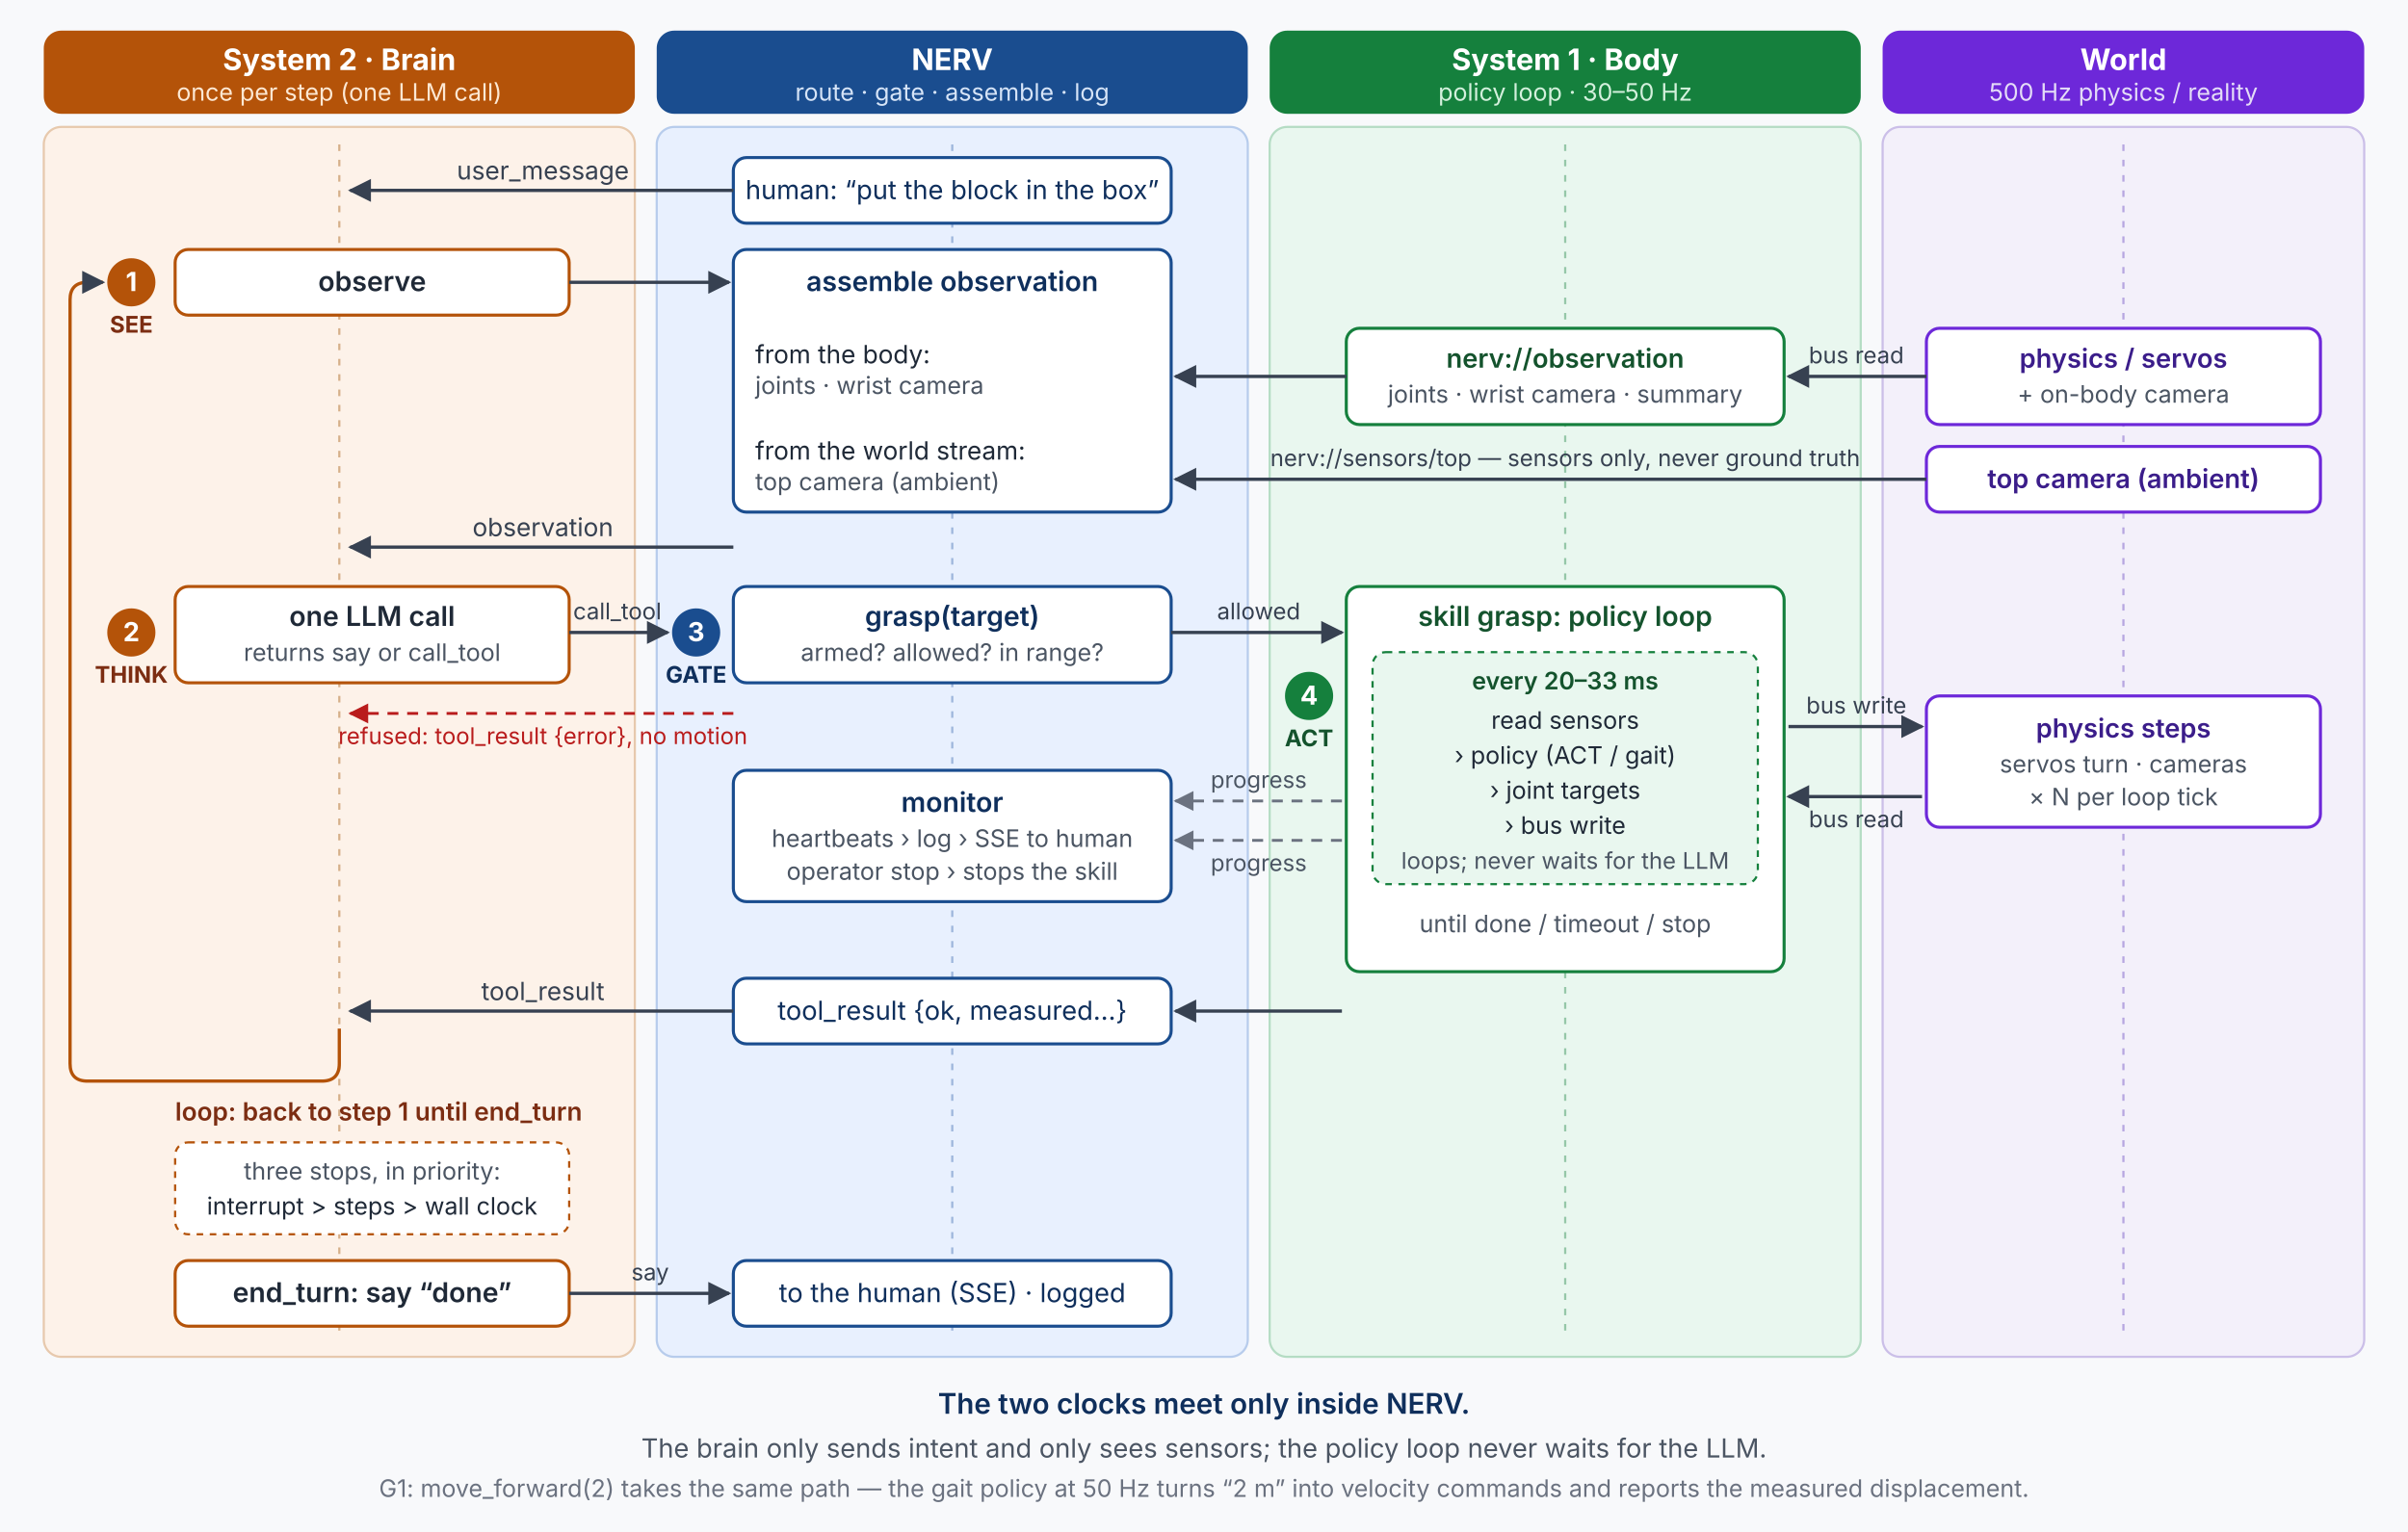
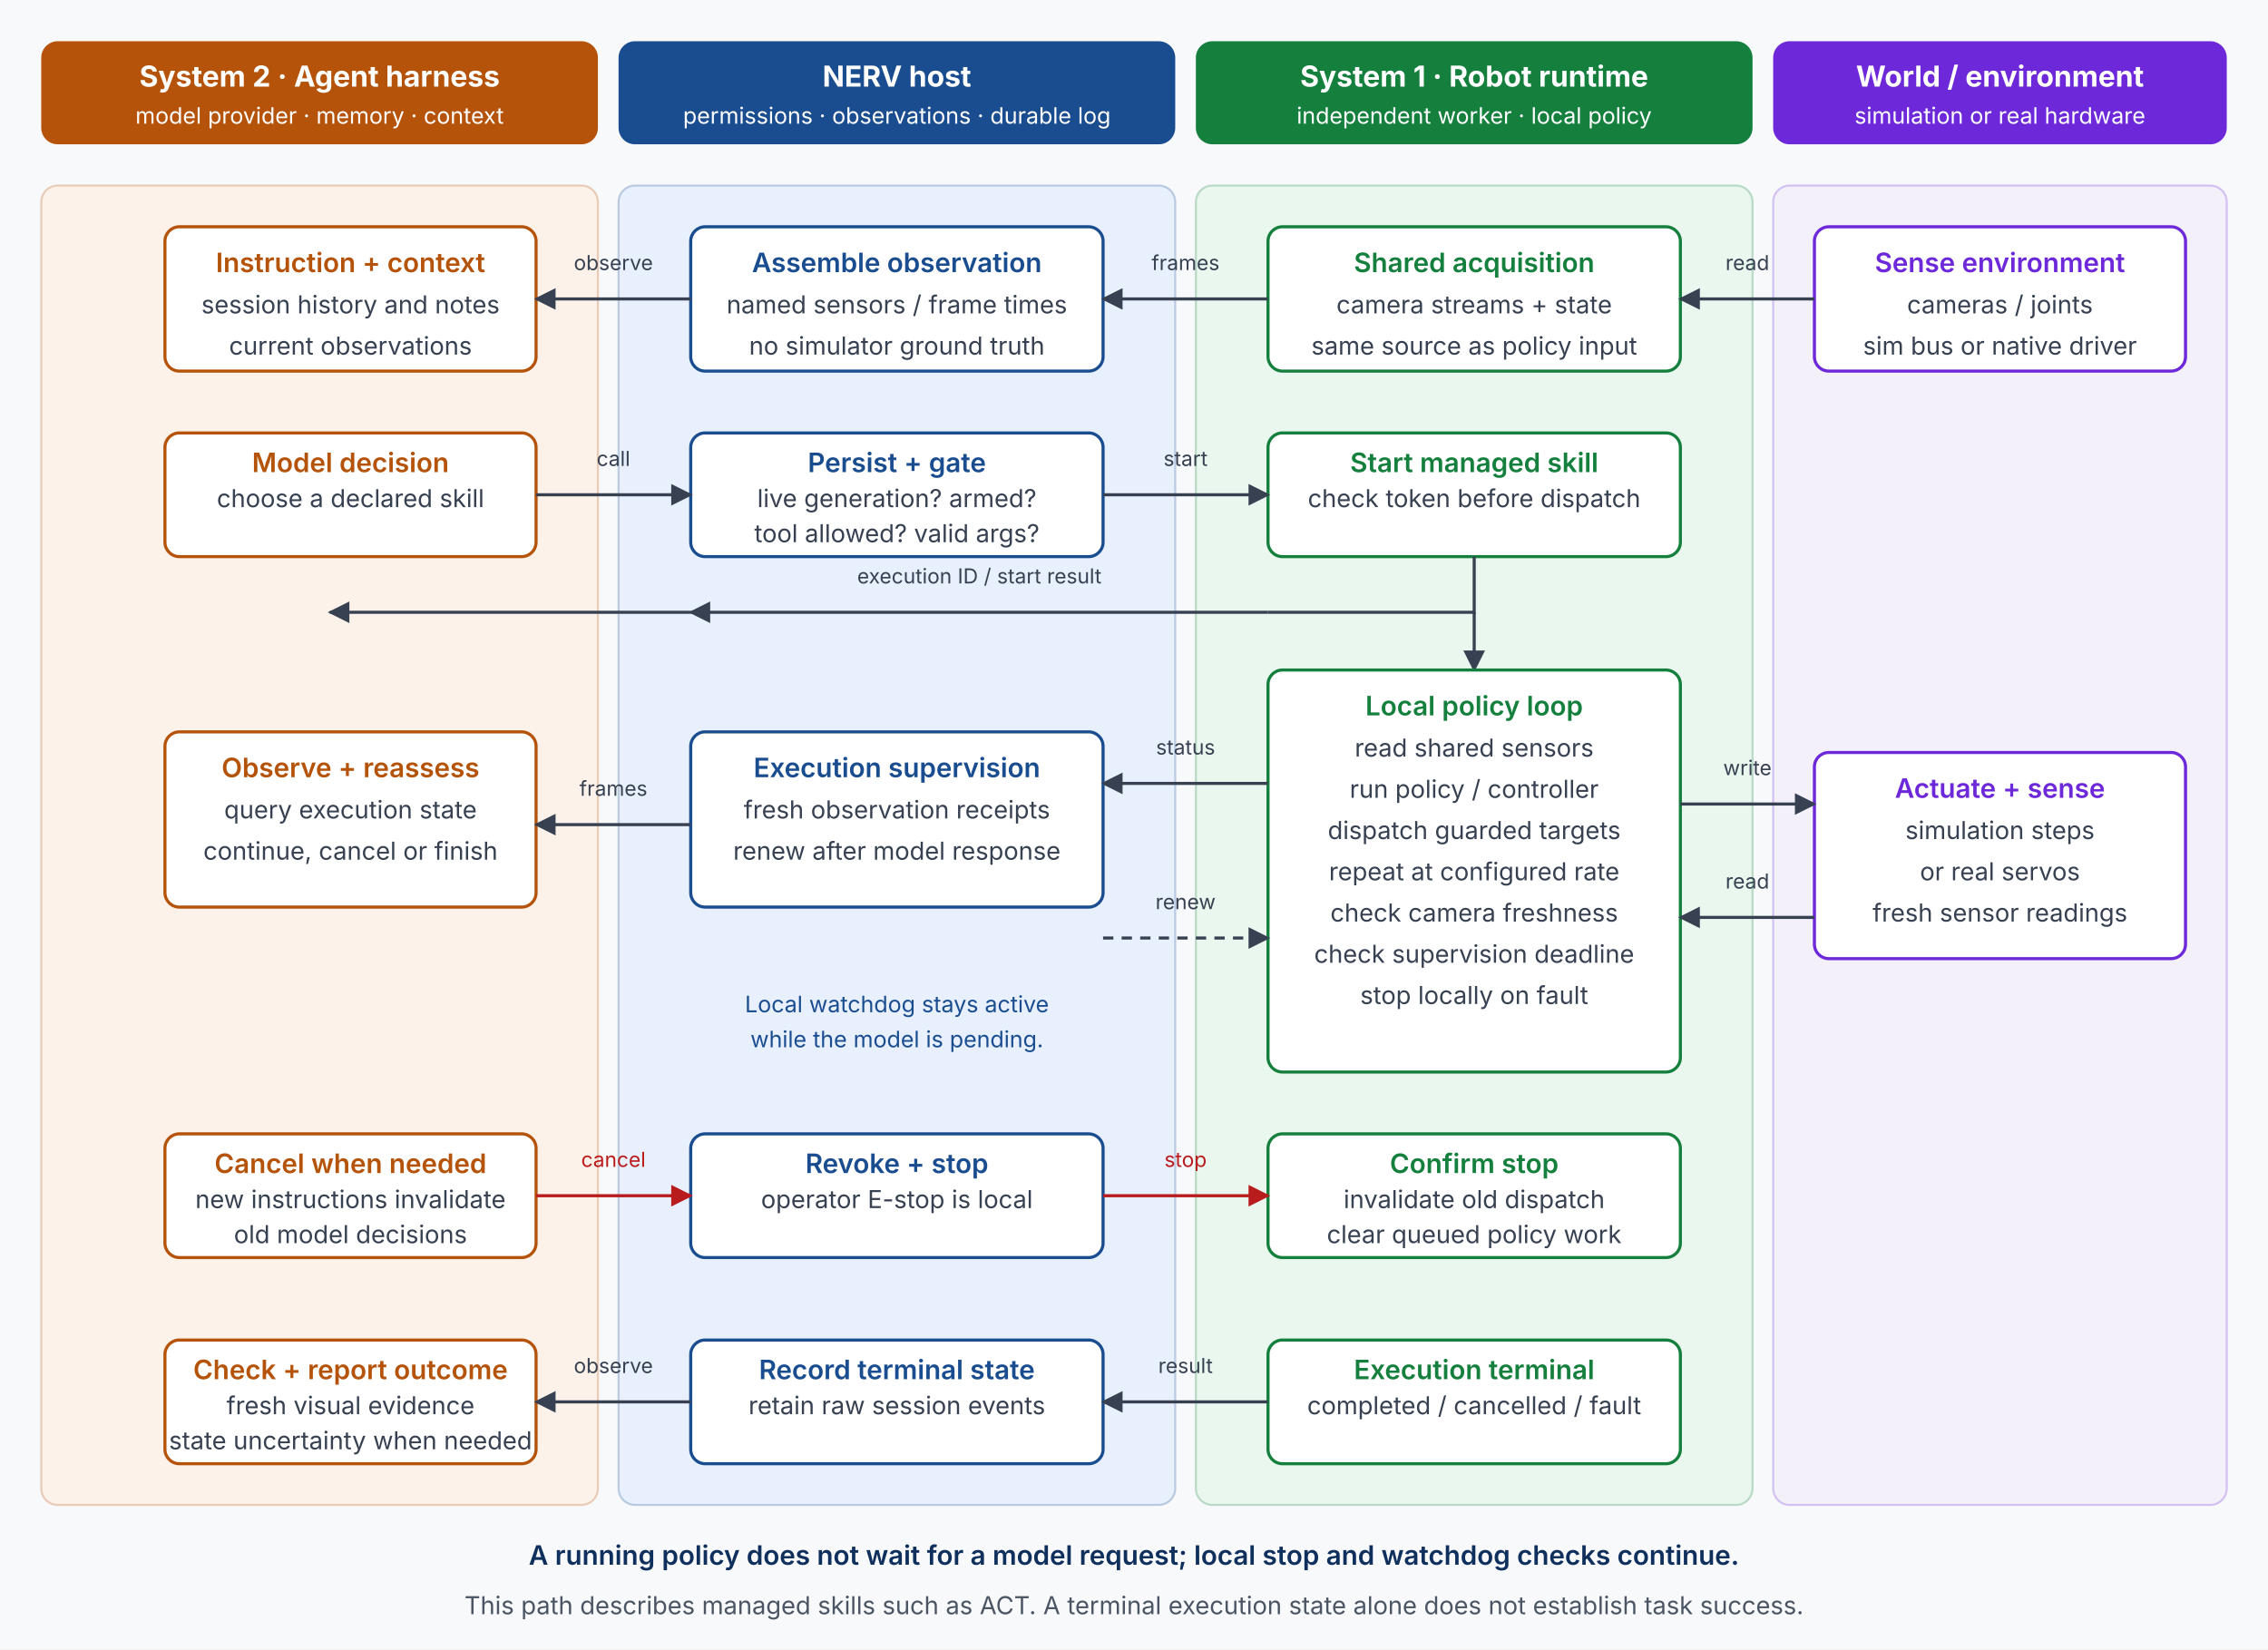
- <svg xmlns="http://www.w3.org/2000/svg" width="1100" height="700" viewBox="0 0 1100 700" font-family="Inter, system-ui, -apple-system, 'Segoe UI', Roboto, Helvetica, Arial, sans-serif" font-size="12.5" fill="#1f2937">
+ <svg xmlns="http://www.w3.org/2000/svg" width="1100" height="800" viewBox="0 0 1100 800" font-family="Inter, system-ui, -apple-system, 'Segoe UI', Roboto, Helvetica, Arial, sans-serif" font-size="13" fill="#1f2937" role="img" aria-labelledby="title desc">
  <defs>
-     <marker id="arr" viewBox="0 0 10 10" refX="9" refY="5" markerWidth="7" markerHeight="7" orient="auto-start-reverse">
+     <marker id="arrow" viewBox="0 0 10 10" refX="9" refY="5" markerWidth="7" markerHeight="7" orient="auto-start-reverse">
      <path d="M0 0 L10 5 L0 10 Z" fill="#374151" />
    </marker>
-     <marker id="arrFb" viewBox="0 0 10 10" refX="9" refY="5" markerWidth="7" markerHeight="7" orient="auto-start-reverse">
-       <path d="M0 0 L10 5 L0 10 Z" fill="#6b7280" />
-     </marker>
-     <marker id="arrRef" viewBox="0 0 10 10" refX="9" refY="5" markerWidth="7" markerHeight="7" orient="auto-start-reverse">
+     <marker id="stop" viewBox="0 0 10 10" refX="9" refY="5" markerWidth="7" markerHeight="7" orient="auto">
      <path d="M0 0 L10 5 L0 10 Z" fill="#b91c1c" />
    </marker>
  </defs>
-   <rect x="0" y="0" width="1100" height="700" fill="#f8f9fb" />
-   <g id="lanes">
-     <rect x="20" y="58" width="270" height="562" rx="8" fill="#fdf2e9" stroke="#e7c9ad" stroke-width="1" />
-     <rect x="300" y="58" width="270" height="562" rx="8" fill="#e8f0fe" stroke="#b7ccec" stroke-width="1" />
-     <rect x="580" y="58" width="270" height="562" rx="8" fill="#e9f7ef" stroke="#b5dcc4" stroke-width="1" />
-     <rect x="860" y="58" width="220" height="562" rx="8" fill="#f3f0fa" stroke="#cbbfe8" stroke-width="1" />
-     <rect x="20" y="14" width="270" height="38" rx="8" fill="#b45309" />
-     <text x="155" y="32" text-anchor="middle" font-size="13.5" font-weight="700" fill="#ffffff">System 2 · Brain</text>
-     <text x="155" y="46" text-anchor="middle" font-size="11" fill="#fde8d3">once per step (one LLM call)</text>
-     <rect x="300" y="14" width="270" height="38" rx="8" fill="#1a4d8f" />
-     <text x="435" y="32" text-anchor="middle" font-size="13.5" font-weight="700" fill="#ffffff">NERV</text>
-     <text x="435" y="46" text-anchor="middle" font-size="11" fill="#d6e4f7">route · gate · assemble · log</text>
-     <rect x="580" y="14" width="270" height="38" rx="8" fill="#15803d" />
-     <text x="715" y="32" text-anchor="middle" font-size="13.5" font-weight="700" fill="#ffffff">System 1 · Body</text>
-     <text x="715" y="46" text-anchor="middle" font-size="11" fill="#d3f0dc">policy loop · 30–50 Hz</text>
-     <rect x="860" y="14" width="220" height="38" rx="8" fill="#6d28d9" />
-     <text x="970" y="32" text-anchor="middle" font-size="13.5" font-weight="700" fill="#ffffff">World</text>
-     <text x="970" y="46" text-anchor="middle" font-size="11" fill="#e4dcf7">500 Hz physics / reality</text>
-     <line x1="155" y1="66" x2="155" y2="612" stroke="#d6b08a" stroke-width="1" stroke-dasharray="3 4" />
-     <line x1="435" y1="66" x2="435" y2="612" stroke="#9db6dc" stroke-width="1" stroke-dasharray="3 4" />
-     <line x1="715" y1="66" x2="715" y2="612" stroke="#95c7a8" stroke-width="1" stroke-dasharray="3 4" />
-     <line x1="970" y1="66" x2="970" y2="612" stroke="#b6a6e0" stroke-width="1" stroke-dasharray="3 4" />
-   </g>
-   <rect x="335" y="72" width="200" height="30" rx="6" fill="#ffffff" stroke="#1a4d8f" stroke-width="1.4" />
-   <text x="435" y="91" text-anchor="middle" font-size="12" fill="#0f2f5c">human: “put the block in the box”</text>
-   <line x1="335" y1="87" x2="160" y2="87" stroke="#374151" stroke-width="1.5" marker-end="url(#arr)" />
-   <text x="248" y="82" text-anchor="middle" font-size="11.5" fill="#374151">user_message</text>
-   <circle cx="60" cy="129" r="11" fill="#b45309" />
-   <text x="60" y="133" text-anchor="middle" font-size="12" font-weight="700" fill="#ffffff">1</text>
-   <text x="60" y="152" text-anchor="middle" font-size="10.5" font-weight="700" fill="#7c2d12">SEE</text>
-   <rect x="80" y="114" width="180" height="30" rx="6" fill="#ffffff" stroke="#b45309" stroke-width="1.4" />
-   <text x="170" y="133" text-anchor="middle" font-size="12.5" font-weight="600">observe</text>
-   <line x1="260" y1="129" x2="333" y2="129" stroke="#374151" stroke-width="1.5" marker-end="url(#arr)" />
-   <rect x="335" y="114" width="200" height="120" rx="6" fill="#ffffff" stroke="#1a4d8f" stroke-width="1.4" />
-   <text x="435" y="133" text-anchor="middle" font-size="12.5" font-weight="600" fill="#0f2f5c">assemble observation</text>
-   <text x="345" y="166" font-size="11.5" fill="#1f2937">from the body:</text>
-   <text x="345" y="180" font-size="11" fill="#4b5563">   joints · wrist camera</text>
-   <text x="345" y="210" font-size="11.5" fill="#1f2937">from the world stream:</text>
-   <text x="345" y="224" font-size="11" fill="#4b5563">   top camera (ambient)</text>
-   <rect x="615" y="150" width="200" height="44" rx="6" fill="#ffffff" stroke="#15803d" stroke-width="1.4" />
-   <text x="715" y="168" text-anchor="middle" font-size="12" font-weight="600" fill="#14532d">nerv://observation</text>
-   <text x="715" y="184" text-anchor="middle" font-size="11" fill="#4b5563">joints · wrist camera · summary</text>
-   <line x1="615" y1="172" x2="537" y2="172" stroke="#374151" stroke-width="1.5" marker-end="url(#arr)" />
-   <rect x="880" y="150" width="180" height="44" rx="6" fill="#ffffff" stroke="#6d28d9" stroke-width="1.4" />
-   <text x="970" y="168" text-anchor="middle" font-size="12" font-weight="600" fill="#3b1d8a">physics / servos</text>
-   <text x="970" y="184" text-anchor="middle" font-size="11" fill="#4b5563">+ on-body camera</text>
-   <line x1="880" y1="172" x2="817" y2="172" stroke="#374151" stroke-width="1.5" marker-end="url(#arr)" />
-   <text x="848" y="166" text-anchor="middle" font-size="10.5" fill="#374151">bus read</text>
-   <rect x="880" y="204" width="180" height="30" rx="6" fill="#ffffff" stroke="#6d28d9" stroke-width="1.4" />
-   <text x="970" y="223" text-anchor="middle" font-size="12" font-weight="600" fill="#3b1d8a">top camera (ambient)</text>
-   <line x1="880" y1="219" x2="537" y2="219" stroke="#374151" stroke-width="1.5" marker-end="url(#arr)" />
-   <text x="715" y="213" text-anchor="middle" font-size="10.5" fill="#374151">nerv://sensors/top — sensors only, never ground truth</text>
-   <line x1="335" y1="250" x2="160" y2="250" stroke="#374151" stroke-width="1.5" marker-end="url(#arr)" />
-   <text x="248" y="245" text-anchor="middle" font-size="11.5" fill="#374151">observation</text>
-   <circle cx="60" cy="289" r="11" fill="#b45309" />
-   <text x="60" y="293" text-anchor="middle" font-size="12" font-weight="700" fill="#ffffff">2</text>
-   <text x="60" y="312" text-anchor="middle" font-size="10.5" font-weight="700" fill="#7c2d12">THINK</text>
-   <rect x="80" y="268" width="180" height="44" rx="6" fill="#ffffff" stroke="#b45309" stroke-width="1.4" />
-   <text x="170" y="286" text-anchor="middle" font-size="12.5" font-weight="600">one LLM call</text>
-   <text x="170" y="302" text-anchor="middle" font-size="11" fill="#4b5563">returns say or call_tool</text>
-   <line x1="260" y1="289" x2="305" y2="289" stroke="#374151" stroke-width="1.5" marker-end="url(#arr)" />
-   <text x="282" y="283" text-anchor="middle" font-size="10.5" fill="#374151">call_tool</text>
-   <circle cx="318" cy="289" r="11" fill="#1a4d8f" />
-   <text x="318" y="293" text-anchor="middle" font-size="12" font-weight="700" fill="#ffffff">3</text>
-   <text x="318" y="312" text-anchor="middle" font-size="10.5" font-weight="700" fill="#0f2f5c">GATE</text>
-   <rect x="335" y="268" width="200" height="44" rx="6" fill="#ffffff" stroke="#1a4d8f" stroke-width="1.4" />
-   <text x="435" y="286" text-anchor="middle" font-size="12.5" font-weight="600" fill="#0f2f5c">grasp(target)</text>
-   <text x="435" y="302" text-anchor="middle" font-size="11" fill="#4b5563">armed? allowed? in range?</text>
-   <line x1="335" y1="326" x2="160" y2="326" stroke="#b91c1c" stroke-width="1.3" stroke-dasharray="5 4" marker-end="url(#arrRef)" />
-   <text x="248" y="340" text-anchor="middle" font-size="10.5" fill="#b91c1c">refused: tool_result {error}, no motion</text>
-   <line x1="535" y1="289" x2="613" y2="289" stroke="#374151" stroke-width="1.5" marker-end="url(#arr)" />
-   <text x="575" y="283" text-anchor="middle" font-size="10.5" fill="#374151">allowed</text>
-   <circle cx="598" cy="318" r="11" fill="#15803d" />
-   <text x="598" y="322" text-anchor="middle" font-size="12" font-weight="700" fill="#ffffff">4</text>
-   <text x="598" y="341" text-anchor="middle" font-size="10.5" font-weight="700" fill="#14532d">ACT</text>
-   <rect x="615" y="268" width="200" height="176" rx="6" fill="#ffffff" stroke="#15803d" stroke-width="1.4" />
-   <text x="715" y="286" text-anchor="middle" font-size="12.5" font-weight="600" fill="#14532d">skill grasp: policy loop</text>
-   <rect x="627" y="298" width="176" height="106" rx="6" fill="#e9f7ef" stroke="#15803d" stroke-width="1" stroke-dasharray="3 3" />
-   <text x="715" y="315" text-anchor="middle" font-size="11" font-weight="600" fill="#14532d">every 20–33 ms</text>
-   <text x="715" y="333" text-anchor="middle" font-size="11">read sensors</text>
-   <text x="715" y="349" text-anchor="middle" font-size="11">› policy (ACT / gait)</text>
-   <text x="715" y="365" text-anchor="middle" font-size="11">› joint targets</text>
-   <text x="715" y="381" text-anchor="middle" font-size="11">› bus write</text>
-   <text x="715" y="397" text-anchor="middle" font-size="10.5" fill="#4b5563">loops; never waits for the LLM</text>
-   <text x="715" y="426" text-anchor="middle" font-size="11" fill="#4b5563">until done / timeout / stop</text>
-   <rect x="880" y="318" width="180" height="60" rx="6" fill="#ffffff" stroke="#6d28d9" stroke-width="1.4" />
-   <text x="970" y="337" text-anchor="middle" font-size="12" font-weight="600" fill="#3b1d8a">physics steps</text>
-   <text x="970" y="353" text-anchor="middle" font-size="11" fill="#4b5563">servos turn · cameras</text>
-   <text x="970" y="368" text-anchor="middle" font-size="11" fill="#4b5563">× N per loop tick</text>
-   <line x1="817" y1="332" x2="878" y2="332" stroke="#374151" stroke-width="1.5" marker-end="url(#arr)" />
-   <text x="848" y="326" text-anchor="middle" font-size="10.5" fill="#374151">bus write</text>
-   <line x1="878" y1="364" x2="817" y2="364" stroke="#374151" stroke-width="1.5" marker-end="url(#arr)" />
-   <text x="848" y="378" text-anchor="middle" font-size="10.5" fill="#374151">bus read</text>
-   <rect x="335" y="352" width="200" height="60" rx="6" fill="#ffffff" stroke="#1a4d8f" stroke-width="1.4" />
-   <text x="435" y="371" text-anchor="middle" font-size="12.5" font-weight="600" fill="#0f2f5c">monitor</text>
-   <text x="435" y="387" text-anchor="middle" font-size="11" fill="#4b5563">heartbeats › log › SSE to human</text>
-   <text x="435" y="402" text-anchor="middle" font-size="11" fill="#4b5563">operator stop › stops the skill</text>
-   <line x1="613" y1="366" x2="537" y2="366" stroke="#6b7280" stroke-width="1.3" stroke-dasharray="5 4" marker-end="url(#arrFb)" />
-   <line x1="613" y1="384" x2="537" y2="384" stroke="#6b7280" stroke-width="1.3" stroke-dasharray="5 4" marker-end="url(#arrFb)" />
-   <text x="575" y="360" text-anchor="middle" font-size="10.5" fill="#4b5563">progress</text>
-   <text x="575" y="398" text-anchor="middle" font-size="10.5" fill="#4b5563">progress</text>
-   <line x1="613" y1="462" x2="537" y2="462" stroke="#374151" stroke-width="1.5" marker-end="url(#arr)" />
-   <rect x="335" y="447" width="200" height="30" rx="6" fill="#ffffff" stroke="#1a4d8f" stroke-width="1.4" />
-   <text x="435" y="466" text-anchor="middle" font-size="12" fill="#0f2f5c">tool_result {ok, measured…}</text>
-   <line x1="335" y1="462" x2="160" y2="462" stroke="#374151" stroke-width="1.5" marker-end="url(#arr)" />
-   <text x="248" y="457" text-anchor="middle" font-size="11.5" fill="#374151">tool_result</text>
-   <path d="M155 470 L155 486 Q155 494 147 494 L40 494 Q32 494 32 486 L32 137 Q32 129 40 129 L47 129" fill="none" stroke="#b45309" stroke-width="1.5" marker-end="url(#arr)" />
-   <text x="80" y="512" font-size="11.5" fill="#7c2d12" font-weight="600">loop: back to step 1 until end_turn</text>
-   <rect x="80" y="522" width="180" height="42" rx="6" fill="#ffffff" stroke="#b45309" stroke-width="1" stroke-dasharray="3 3" />
-   <text x="170" y="539" text-anchor="middle" font-size="11" fill="#4b5563">three stops, in priority:</text>
-   <text x="170" y="555" text-anchor="middle" font-size="11" fill="#1f2937">interrupt &gt; steps &gt; wall clock</text>
-   <rect x="80" y="576" width="180" height="30" rx="6" fill="#ffffff" stroke="#b45309" stroke-width="1.4" />
-   <text x="170" y="595" text-anchor="middle" font-size="12.5" font-weight="600">end_turn: say “done”</text>
-   <line x1="260" y1="591" x2="333" y2="591" stroke="#374151" stroke-width="1.5" marker-end="url(#arr)" />
-   <text x="297" y="585" text-anchor="middle" font-size="10.5" fill="#374151">say</text>
-   <rect x="335" y="576" width="200" height="30" rx="6" fill="#ffffff" stroke="#1a4d8f" stroke-width="1.4" />
-   <text x="435" y="595" text-anchor="middle" font-size="12" fill="#0f2f5c">to the human (SSE) · logged</text>
-   <text x="550" y="646" text-anchor="middle" font-size="13" font-weight="600" fill="#0f2f5c">The two clocks meet only inside NERV.</text>
-   <text x="550" y="666" text-anchor="middle" font-size="12" fill="#4b5563">The brain only sends intent and only sees sensors; the policy loop never waits for the LLM.</text>
-   <text x="550" y="684" text-anchor="middle" font-size="11" fill="#6b7280">G1: move_forward(2) takes the same path — the gait policy at 50 Hz turns “2 m” into velocity commands and reports the measured displacement.</text>
+   <rect width="1100" height="800" fill="#f8f9fb" />
+   <rect x="20" y="90" width="270" height="640" rx="8" fill="#fdf2e9" stroke="#b45309" stroke-opacity=".25" />
+   <rect x="20" y="20" width="270" height="50" rx="8" fill="#b45309" />
+   <text x="155.0" y="42" text-anchor="middle" font-size="14" fill="#ffffff" font-weight="700">System 2 · Agent harness</text>
+   <text x="155.0" y="60" text-anchor="middle" font-size="11" fill="#ffffff" font-weight="400">model provider · memory · context</text>
+   <rect x="300" y="90" width="270" height="640" rx="8" fill="#e8f0fe" stroke="#1a4d8f" stroke-opacity=".25" />
+   <rect x="300" y="20" width="270" height="50" rx="8" fill="#1a4d8f" />
+   <text x="435.0" y="42" text-anchor="middle" font-size="14" fill="#ffffff" font-weight="700">NERV host</text>
+   <text x="435.0" y="60" text-anchor="middle" font-size="11" fill="#ffffff" font-weight="400">permissions · observations · durable log</text>
+   <rect x="580" y="90" width="270" height="640" rx="8" fill="#e9f7ef" stroke="#15803d" stroke-opacity=".25" />
+   <rect x="580" y="20" width="270" height="50" rx="8" fill="#15803d" />
+   <text x="715.0" y="42" text-anchor="middle" font-size="14" fill="#ffffff" font-weight="700">System 1 · Robot runtime</text>
+   <text x="715.0" y="60" text-anchor="middle" font-size="11" fill="#ffffff" font-weight="400">independent worker · local policy</text>
+   <rect x="860" y="90" width="220" height="640" rx="8" fill="#f3f0fa" stroke="#6d28d9" stroke-opacity=".25" />
+   <rect x="860" y="20" width="220" height="50" rx="8" fill="#6d28d9" />
+   <text x="970.0" y="42" text-anchor="middle" font-size="14" fill="#ffffff" font-weight="700">World / environment</text>
+   <text x="970.0" y="60" text-anchor="middle" font-size="11" fill="#ffffff" font-weight="400">simulation or real hardware</text>
+   <rect x="80" y="110" width="180" height="70" rx="7" fill="#ffffff" stroke="#b45309" stroke-width="1.5" />
+   <text x="170.0" y="132" text-anchor="middle" font-size="13" fill="#b45309" font-weight="600">Instruction + context</text>
+   <text x="170.0" y="152" text-anchor="middle" font-size="12" fill="#374151" font-weight="400">session history and notes</text>
+   <text x="170.0" y="172" text-anchor="middle" font-size="12" fill="#374151" font-weight="400">current observations</text>
+   <rect x="335" y="110" width="200" height="70" rx="7" fill="#ffffff" stroke="#1a4d8f" stroke-width="1.5" />
+   <text x="435.0" y="132" text-anchor="middle" font-size="13" fill="#1a4d8f" font-weight="600">Assemble observation</text>
+   <text x="435.0" y="152" text-anchor="middle" font-size="12" fill="#374151" font-weight="400">named sensors / frame times</text>
+   <text x="435.0" y="172" text-anchor="middle" font-size="12" fill="#374151" font-weight="400">no simulator ground truth</text>
+   <rect x="615" y="110" width="200" height="70" rx="7" fill="#ffffff" stroke="#15803d" stroke-width="1.5" />
+   <text x="715.0" y="132" text-anchor="middle" font-size="13" fill="#15803d" font-weight="600">Shared acquisition</text>
+   <text x="715.0" y="152" text-anchor="middle" font-size="12" fill="#374151" font-weight="400">camera streams + state</text>
+   <text x="715.0" y="172" text-anchor="middle" font-size="12" fill="#374151" font-weight="400">same source as policy input</text>
+   <rect x="880" y="110" width="180" height="70" rx="7" fill="#ffffff" stroke="#6d28d9" stroke-width="1.5" />
+   <text x="970.0" y="132" text-anchor="middle" font-size="13" fill="#6d28d9" font-weight="600">Sense environment</text>
+   <text x="970.0" y="152" text-anchor="middle" font-size="12" fill="#374151" font-weight="400">cameras / joints</text>
+   <text x="970.0" y="172" text-anchor="middle" font-size="12" fill="#374151" font-weight="400">sim bus or native driver</text>
+   <line x1="880" y1="145" x2="815" y2="145" stroke="#374151" stroke-width="1.5" marker-end="url(#arrow)" />
+   <text x="847.5" y="131" text-anchor="middle" font-size="10" fill="#374151" font-weight="400">read</text>
+   <line x1="615" y1="145" x2="535" y2="145" stroke="#374151" stroke-width="1.5" marker-end="url(#arrow)" />
+   <text x="575.0" y="131" text-anchor="middle" font-size="10" fill="#374151" font-weight="400">frames</text>
+   <line x1="335" y1="145" x2="260" y2="145" stroke="#374151" stroke-width="1.5" marker-end="url(#arrow)" />
+   <text x="297.5" y="131" text-anchor="middle" font-size="10" fill="#374151" font-weight="400">observe</text>
+   <rect x="80" y="210" width="180" height="60" rx="7" fill="#ffffff" stroke="#b45309" stroke-width="1.5" />
+   <text x="170.0" y="229" text-anchor="middle" font-size="13" fill="#b45309" font-weight="600">Model decision</text>
+   <text x="170.0" y="246" text-anchor="middle" font-size="12" fill="#374151" font-weight="400">choose a declared skill</text>
+   <rect x="335" y="210" width="200" height="60" rx="7" fill="#ffffff" stroke="#1a4d8f" stroke-width="1.5" />
+   <text x="435.0" y="229" text-anchor="middle" font-size="13" fill="#1a4d8f" font-weight="600">Persist + gate</text>
+   <text x="435.0" y="246" text-anchor="middle" font-size="12" fill="#374151" font-weight="400">live generation? armed?</text>
+   <text x="435.0" y="263" text-anchor="middle" font-size="12" fill="#374151" font-weight="400">tool allowed? valid args?</text>
+   <rect x="615" y="210" width="200" height="60" rx="7" fill="#ffffff" stroke="#15803d" stroke-width="1.5" />
+   <text x="715.0" y="229" text-anchor="middle" font-size="13" fill="#15803d" font-weight="600">Start managed skill</text>
+   <text x="715.0" y="246" text-anchor="middle" font-size="12" fill="#374151" font-weight="400">check token before dispatch</text>
+   <line x1="260" y1="240" x2="335" y2="240" stroke="#374151" stroke-width="1.5" marker-end="url(#arrow)" />
+   <text x="297.5" y="226" text-anchor="middle" font-size="10" fill="#374151" font-weight="400">call</text>
+   <line x1="535" y1="240" x2="615" y2="240" stroke="#374151" stroke-width="1.5" marker-end="url(#arrow)" />
+   <text x="575.0" y="226" text-anchor="middle" font-size="10" fill="#374151" font-weight="400">start</text>
+   <path d="M715 270 V297 H615" fill="none" stroke="#374151" stroke-width="1.5" />
+   <line x1="615" y1="297" x2="335" y2="297" stroke="#374151" stroke-width="1.5" marker-end="url(#arrow)" />
+   <text x="475.0" y="283" text-anchor="middle" font-size="10" fill="#374151" font-weight="400">execution ID / start result</text>
+   <line x1="335" y1="297" x2="160" y2="297" stroke="#374151" stroke-width="1.5" marker-end="url(#arrow)" />
+   <line x1="715" y1="297" x2="715" y2="325" stroke="#374151" stroke-width="1.5" marker-end="url(#arrow)" />
+   <rect x="615" y="325" width="200" height="195" rx="7" fill="#ffffff" stroke="#15803d" stroke-width="1.5" />
+   <text x="715.0" y="347" text-anchor="middle" font-size="13" fill="#15803d" font-weight="600">Local policy loop</text>
+   <text x="715.0" y="367" text-anchor="middle" font-size="12" fill="#374151" font-weight="400">read shared sensors</text>
+   <text x="715.0" y="387" text-anchor="middle" font-size="12" fill="#374151" font-weight="400">run policy / controller</text>
+   <text x="715.0" y="407" text-anchor="middle" font-size="12" fill="#374151" font-weight="400">dispatch guarded targets</text>
+   <text x="715.0" y="427" text-anchor="middle" font-size="12" fill="#374151" font-weight="400">repeat at configured rate</text>
+   <text x="715.0" y="447" text-anchor="middle" font-size="12" fill="#374151" font-weight="400">check camera freshness</text>
+   <text x="715.0" y="467" text-anchor="middle" font-size="12" fill="#374151" font-weight="400">check supervision deadline</text>
+   <text x="715.0" y="487" text-anchor="middle" font-size="12" fill="#374151" font-weight="400">stop locally on fault</text>
+   <rect x="880" y="365" width="180" height="100" rx="7" fill="#ffffff" stroke="#6d28d9" stroke-width="1.5" />
+   <text x="970.0" y="387" text-anchor="middle" font-size="13" fill="#6d28d9" font-weight="600">Actuate + sense</text>
+   <text x="970.0" y="407" text-anchor="middle" font-size="12" fill="#374151" font-weight="400">simulation steps</text>
+   <text x="970.0" y="427" text-anchor="middle" font-size="12" fill="#374151" font-weight="400">or real servos</text>
+   <text x="970.0" y="447" text-anchor="middle" font-size="12" fill="#374151" font-weight="400">fresh sensor readings</text>
+   <line x1="815" y1="390" x2="880" y2="390" stroke="#374151" stroke-width="1.5" marker-end="url(#arrow)" />
+   <text x="847.5" y="376" text-anchor="middle" font-size="10" fill="#374151" font-weight="400">write</text>
+   <line x1="880" y1="445" x2="815" y2="445" stroke="#374151" stroke-width="1.5" marker-end="url(#arrow)" />
+   <text x="847.5" y="431" text-anchor="middle" font-size="10" fill="#374151" font-weight="400">read</text>
+   <rect x="80" y="355" width="180" height="85" rx="7" fill="#ffffff" stroke="#b45309" stroke-width="1.5" />
+   <text x="170.0" y="377" text-anchor="middle" font-size="13" fill="#b45309" font-weight="600">Observe + reassess</text>
+   <text x="170.0" y="397" text-anchor="middle" font-size="12" fill="#374151" font-weight="400">query execution state</text>
+   <text x="170.0" y="417" text-anchor="middle" font-size="12" fill="#374151" font-weight="400">continue, cancel or finish</text>
+   <rect x="335" y="355" width="200" height="85" rx="7" fill="#ffffff" stroke="#1a4d8f" stroke-width="1.5" />
+   <text x="435.0" y="377" text-anchor="middle" font-size="13" fill="#1a4d8f" font-weight="600">Execution supervision</text>
+   <text x="435.0" y="397" text-anchor="middle" font-size="12" fill="#374151" font-weight="400">fresh observation receipts</text>
+   <text x="435.0" y="417" text-anchor="middle" font-size="12" fill="#374151" font-weight="400">renew after model response</text>
+   <line x1="615" y1="380" x2="535" y2="380" stroke="#374151" stroke-width="1.5" marker-end="url(#arrow)" />
+   <text x="575.0" y="366" text-anchor="middle" font-size="10" fill="#374151" font-weight="400">status</text>
+   <line x1="335" y1="400" x2="260" y2="400" stroke="#374151" stroke-width="1.5" marker-end="url(#arrow)" />
+   <text x="297.5" y="386" text-anchor="middle" font-size="10" fill="#374151" font-weight="400">frames</text>
+   <line x1="535" y1="455" x2="615" y2="455" stroke="#374151" stroke-width="1.5" marker-end="url(#arrow)" stroke-dasharray="5 4" />
+   <text x="575.0" y="441" text-anchor="middle" font-size="10" fill="#374151" font-weight="400">renew</text>
+   <text x="435" y="491" text-anchor="middle" font-size="11" fill="#1a4d8f" font-weight="400">Local watchdog stays active</text>
+   <text x="435" y="508" text-anchor="middle" font-size="11" fill="#1a4d8f" font-weight="400">while the model is pending.</text>
+   <rect x="80" y="550" width="180" height="60" rx="7" fill="#ffffff" stroke="#b45309" stroke-width="1.5" />
+   <text x="170.0" y="569" text-anchor="middle" font-size="13" fill="#b45309" font-weight="600">Cancel when needed</text>
+   <text x="170.0" y="586" text-anchor="middle" font-size="12" fill="#374151" font-weight="400">new instructions invalidate</text>
+   <text x="170.0" y="603" text-anchor="middle" font-size="12" fill="#374151" font-weight="400">old model decisions</text>
+   <rect x="335" y="550" width="200" height="60" rx="7" fill="#ffffff" stroke="#1a4d8f" stroke-width="1.5" />
+   <text x="435.0" y="569" text-anchor="middle" font-size="13" fill="#1a4d8f" font-weight="600">Revoke + stop</text>
+   <text x="435.0" y="586" text-anchor="middle" font-size="12" fill="#374151" font-weight="400">operator E-stop is local</text>
+   <rect x="615" y="550" width="200" height="60" rx="7" fill="#ffffff" stroke="#15803d" stroke-width="1.5" />
+   <text x="715.0" y="569" text-anchor="middle" font-size="13" fill="#15803d" font-weight="600">Confirm stop</text>
+   <text x="715.0" y="586" text-anchor="middle" font-size="12" fill="#374151" font-weight="400">invalidate old dispatch</text>
+   <text x="715.0" y="603" text-anchor="middle" font-size="12" fill="#374151" font-weight="400">clear queued policy work</text>
+   <line x1="260" y1="580" x2="335" y2="580" stroke="#b91c1c" stroke-width="1.5" marker-end="url(#stop)" />
+   <text x="297.5" y="566" text-anchor="middle" font-size="10" fill="#b91c1c" font-weight="400">cancel</text>
+   <line x1="535" y1="580" x2="615" y2="580" stroke="#b91c1c" stroke-width="1.5" marker-end="url(#stop)" />
+   <text x="575.0" y="566" text-anchor="middle" font-size="10" fill="#b91c1c" font-weight="400">stop</text>
+   <rect x="615" y="650" width="200" height="60" rx="7" fill="#ffffff" stroke="#15803d" stroke-width="1.5" />
+   <text x="715.0" y="669" text-anchor="middle" font-size="13" fill="#15803d" font-weight="600">Execution terminal</text>
+   <text x="715.0" y="686" text-anchor="middle" font-size="12" fill="#374151" font-weight="400">completed / cancelled / fault</text>
+   <rect x="335" y="650" width="200" height="60" rx="7" fill="#ffffff" stroke="#1a4d8f" stroke-width="1.5" />
+   <text x="435.0" y="669" text-anchor="middle" font-size="13" fill="#1a4d8f" font-weight="600">Record terminal state</text>
+   <text x="435.0" y="686" text-anchor="middle" font-size="12" fill="#374151" font-weight="400">retain raw session events</text>
+   <rect x="80" y="650" width="180" height="60" rx="7" fill="#ffffff" stroke="#b45309" stroke-width="1.5" />
+   <text x="170.0" y="669" text-anchor="middle" font-size="13" fill="#b45309" font-weight="600">Check + report outcome</text>
+   <text x="170.0" y="686" text-anchor="middle" font-size="12" fill="#374151" font-weight="400">fresh visual evidence</text>
+   <text x="170.0" y="703" text-anchor="middle" font-size="12" fill="#374151" font-weight="400">state uncertainty when needed</text>
+   <line x1="615" y1="680" x2="535" y2="680" stroke="#374151" stroke-width="1.5" marker-end="url(#arrow)" />
+   <text x="575.0" y="666" text-anchor="middle" font-size="10" fill="#374151" font-weight="400">result</text>
+   <line x1="335" y1="680" x2="260" y2="680" stroke="#374151" stroke-width="1.5" marker-end="url(#arrow)" />
+   <text x="297.5" y="666" text-anchor="middle" font-size="10" fill="#374151" font-weight="400">observe</text>
+   <text x="550" y="759" text-anchor="middle" font-size="13" fill="#0f2f5c" font-weight="600">A running policy does not wait for a model request; local stop and watchdog checks continue.</text>
+   <text x="550" y="783" text-anchor="middle" font-size="12" fill="#4b5563" font-weight="400">This path describes managed skills such as ACT. A terminal execution state alone does not establish task success.</text>
</svg>
